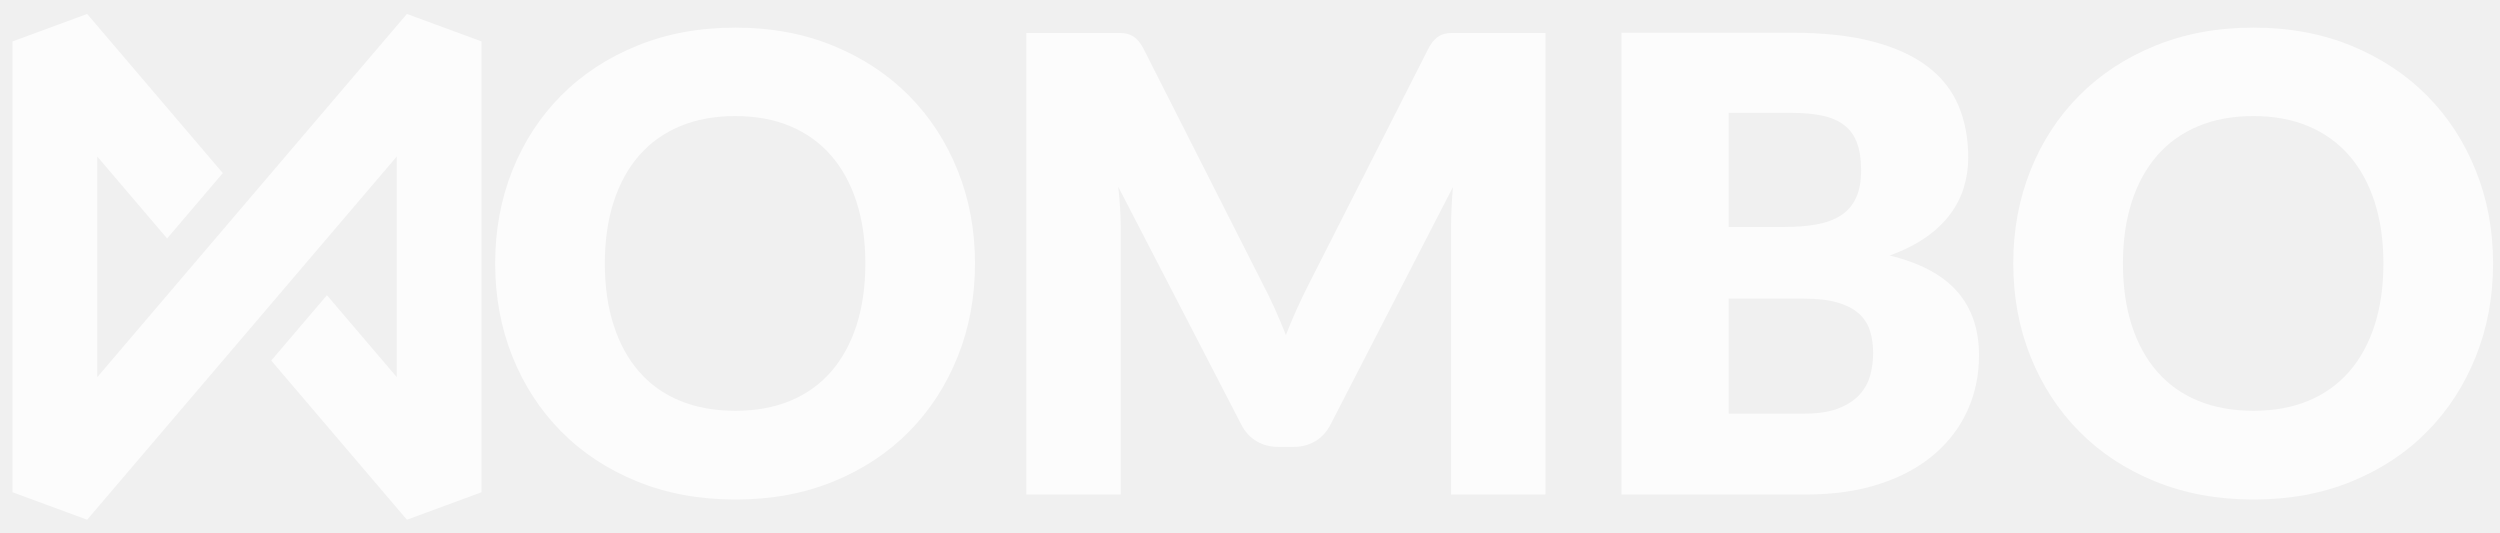
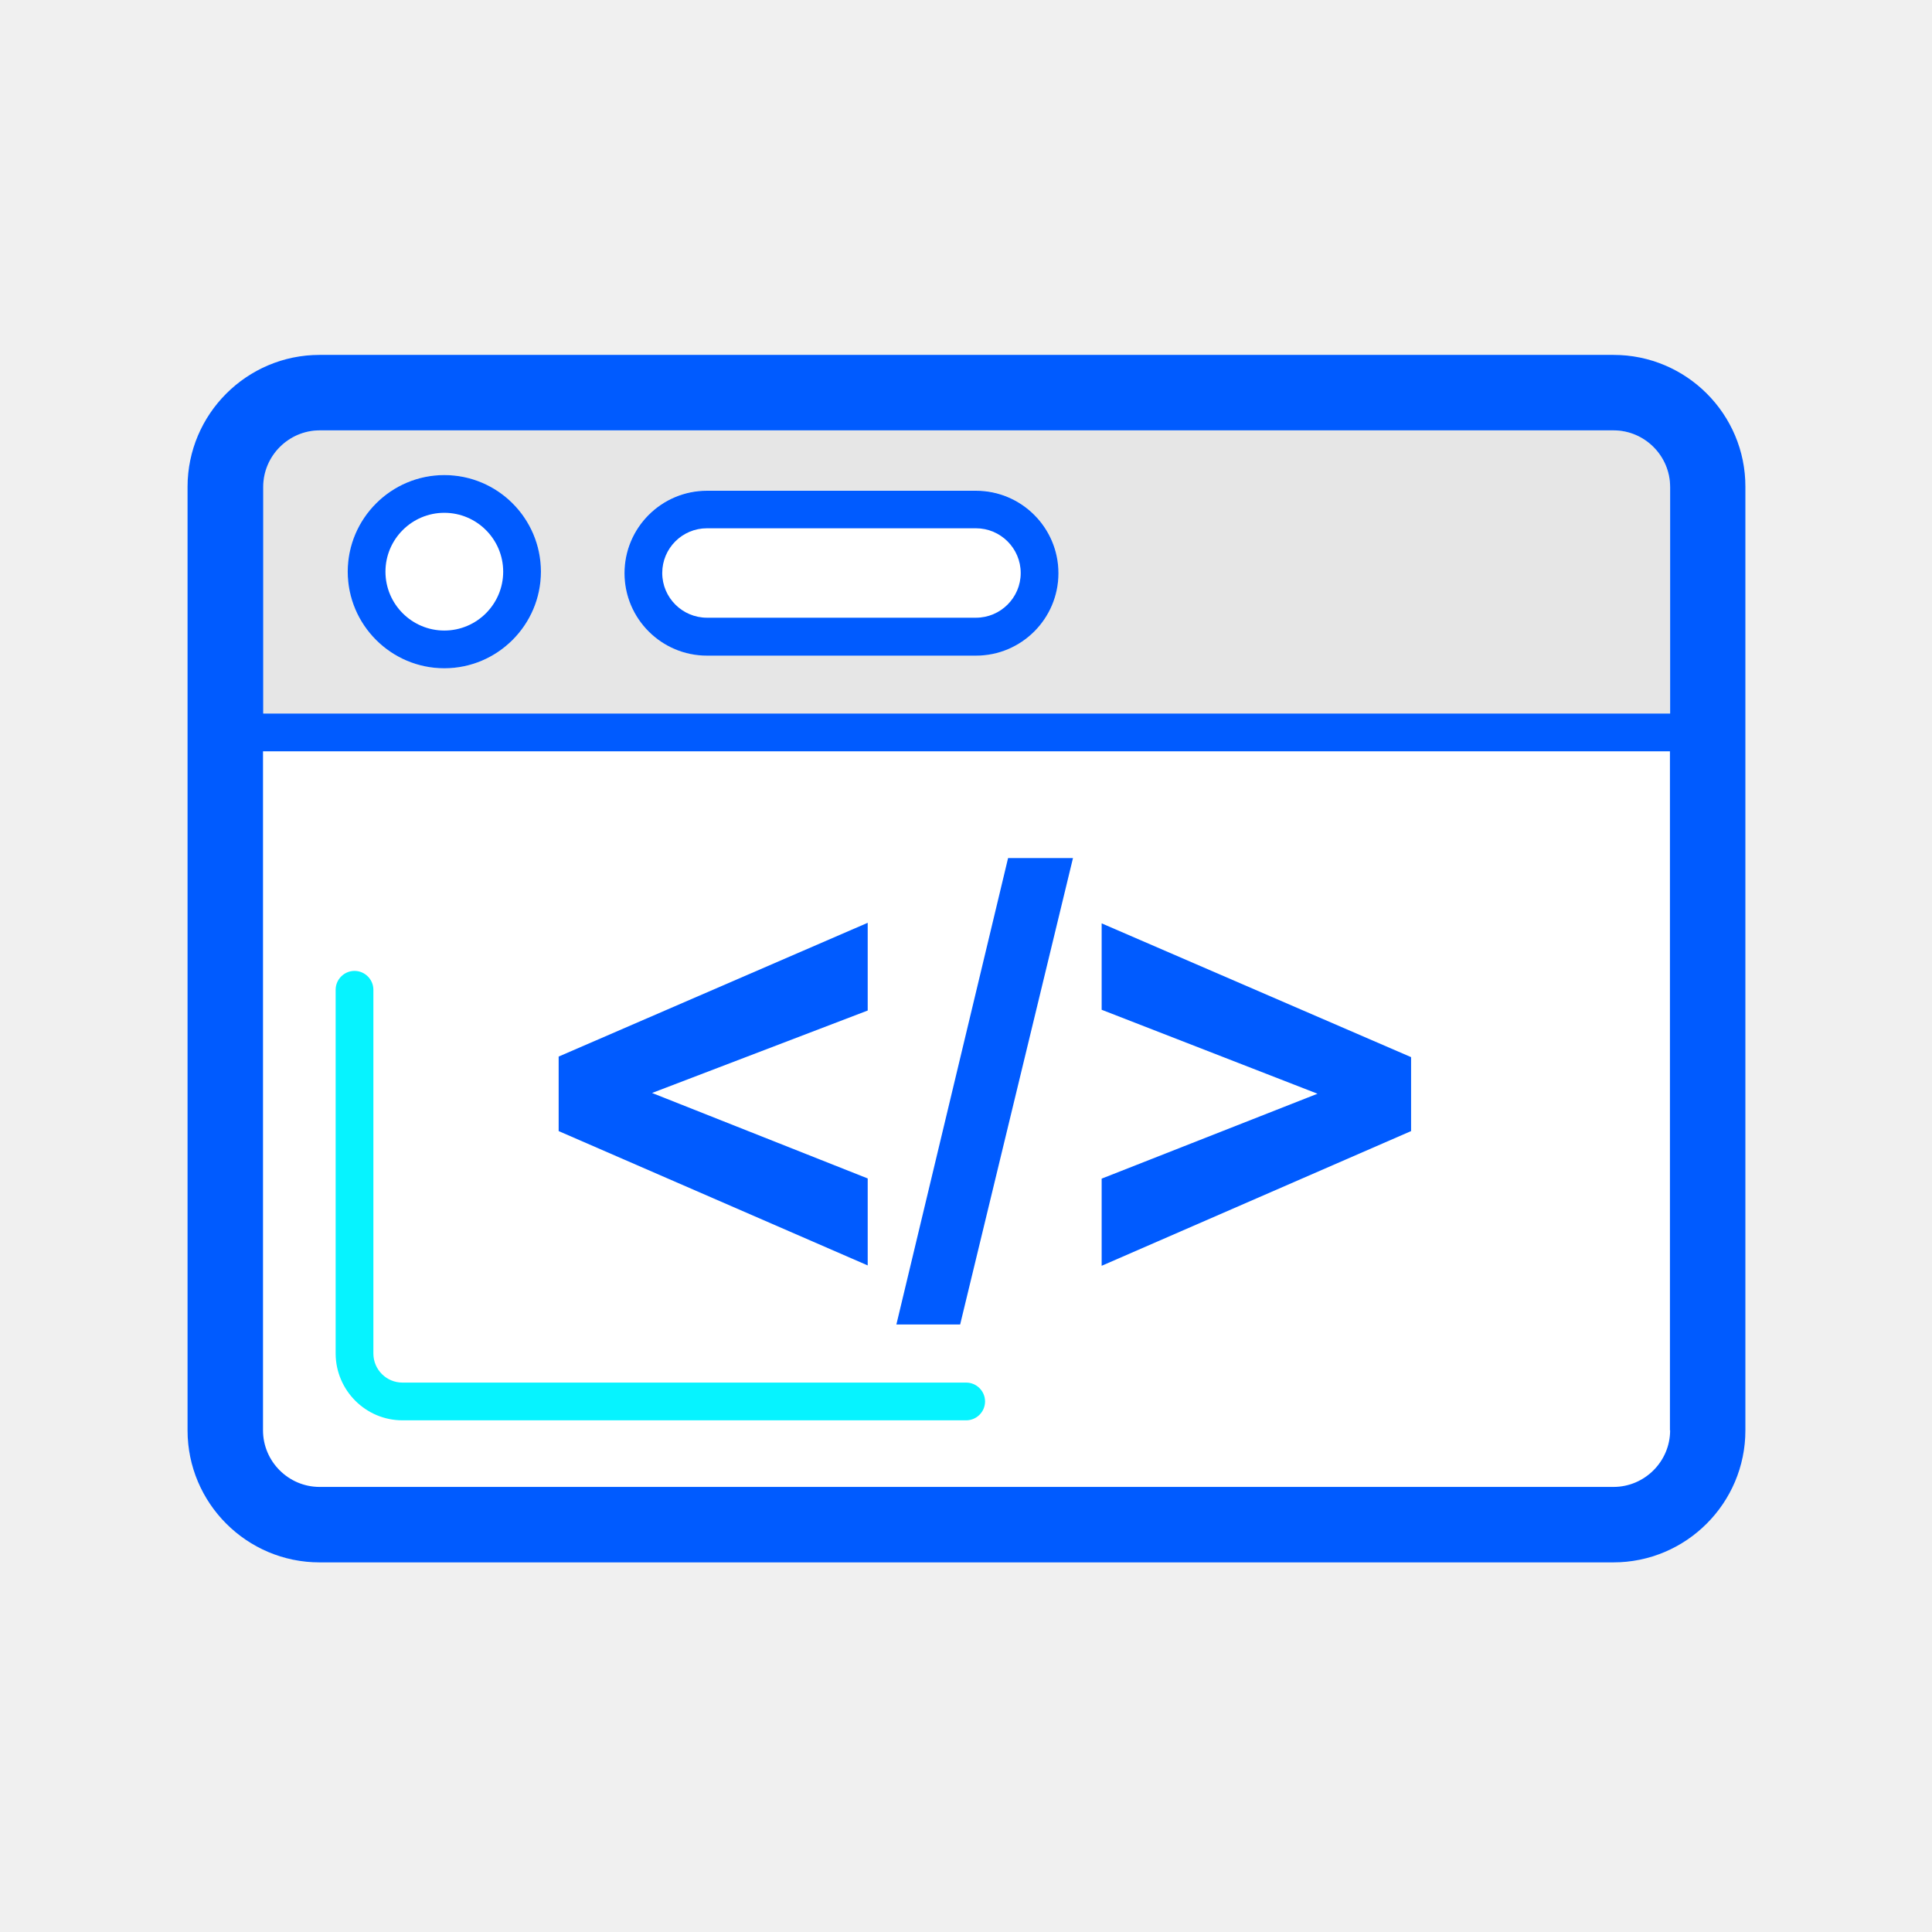
- <svg xmlns="http://www.w3.org/2000/svg" version="1.1" id="Layer_1" x="0px" y="0px" width="151.042px" height="32.163px" viewBox="0 0 151.042 32.163" enable-background="new 0 0 151.042 32.163" xml:space="preserve">
-   <path fill="#FCFCFC" d="M24.583,0.843l-9.659,11.33l-3.366,3.948l-5.68,6.665V9.457l4.218,4.95l3.365-3.949L5.266,0.843L0.754,2.504  v27.235L5.266,31.4l9.659-11.331l3.365-3.949l5.681-6.664v13.329l-4.219-4.949l-3.365,3.948l8.197,9.616l4.51-1.662V2.504  L24.583,0.843z" />
-   <g>
-     <path fill="#FCFCFC" d="M58.907,15.915c0,2.017-0.348,3.894-1.044,5.629c-0.696,1.736-1.675,3.246-2.939,4.528   c-1.264,1.283-2.786,2.289-4.567,3.016c-1.78,0.728-3.756,1.092-5.926,1.092c-2.17,0-4.148-0.364-5.935-1.092   c-1.788-0.727-3.316-1.732-4.587-3.016c-1.27-1.283-2.252-2.792-2.949-4.528c-0.695-1.736-1.043-3.612-1.043-5.629   c0-2.017,0.348-3.893,1.043-5.629c0.696-1.735,1.679-3.242,2.949-4.519c1.271-1.276,2.799-2.279,4.587-3.006   c1.787-0.728,3.765-1.092,5.935-1.092c2.17,0,4.146,0.367,5.926,1.102c1.781,0.734,3.303,1.739,4.567,3.016   s2.243,2.783,2.939,4.519S58.907,13.911,58.907,15.915z M52.282,15.915c0-1.378-0.179-2.62-0.536-3.724   c-0.358-1.104-0.872-2.039-1.542-2.805c-0.67-0.766-1.49-1.354-2.46-1.762c-0.971-0.408-2.074-0.612-3.313-0.612   c-1.25,0-2.365,0.204-3.342,0.612c-0.976,0.409-1.799,0.996-2.469,1.762c-0.67,0.766-1.185,1.701-1.542,2.805   s-0.536,2.346-0.536,3.724c0,1.392,0.178,2.64,0.536,3.744c0.357,1.104,0.872,2.039,1.542,2.805   c0.669,0.766,1.493,1.35,2.469,1.752c0.977,0.402,2.091,0.603,3.342,0.603c1.239,0,2.342-0.201,3.313-0.603   c0.97-0.403,1.79-0.987,2.46-1.752c0.67-0.766,1.184-1.701,1.542-2.805C52.103,18.555,52.282,17.307,52.282,15.915z" />
-     <path fill="#FCFCFC" d="M77.011,18.632c0.236,0.524,0.463,1.061,0.68,1.61c0.218-0.563,0.446-1.108,0.689-1.639   c0.242-0.53,0.491-1.044,0.747-1.543l7.162-14.107c0.127-0.243,0.258-0.431,0.393-0.565c0.134-0.134,0.284-0.233,0.449-0.297   c0.166-0.064,0.354-0.096,0.565-0.096c0.21,0,0.457,0,0.737,0h4.94v27.879h-5.706V13.828c0-0.778,0.039-1.622,0.115-2.528   L80.39,25.643c-0.229,0.447-0.539,0.785-0.928,1.015c-0.39,0.229-0.833,0.344-1.331,0.344H77.25c-0.499,0-0.942-0.115-1.331-0.344   c-0.39-0.229-0.699-0.568-0.929-1.015l-7.43-14.361c0.051,0.447,0.089,0.89,0.115,1.331c0.026,0.441,0.038,0.846,0.038,1.216   v16.046h-5.706V1.995h4.94c0.281,0,0.526,0,0.737,0c0.21,0,0.399,0.032,0.565,0.096c0.166,0.064,0.315,0.163,0.45,0.297   c0.134,0.134,0.265,0.323,0.393,0.565l7.18,14.165C76.529,17.604,76.774,18.109,77.011,18.632z" />
-     <path fill="#FCFCFC" d="M97.968,29.874V1.976h10.262c1.929,0,3.569,0.179,4.922,0.536s2.457,0.862,3.312,1.513   s1.478,1.443,1.868,2.375c0.389,0.932,0.583,1.972,0.583,3.121c0,0.625-0.089,1.229-0.268,1.81   c-0.179,0.581-0.459,1.126-0.842,1.637c-0.383,0.51-0.875,0.973-1.475,1.388c-0.6,0.415-1.32,0.775-2.163,1.082   c1.838,0.447,3.198,1.171,4.079,2.173c0.88,1.002,1.32,2.288,1.32,3.858c0,1.187-0.229,2.291-0.689,3.313   c-0.459,1.021-1.133,1.912-2.021,2.671c-0.887,0.76-1.981,1.353-3.283,1.781s-2.789,0.642-4.462,0.642H97.968z M104.44,13.713h3.37   c0.715,0,1.36-0.051,1.934-0.153c0.574-0.102,1.063-0.281,1.465-0.537c0.401-0.255,0.708-0.605,0.918-1.053   c0.211-0.447,0.316-1.008,0.316-1.685c0-0.663-0.083-1.216-0.25-1.656c-0.166-0.441-0.42-0.795-0.765-1.063   c-0.345-0.268-0.782-0.459-1.312-0.574c-0.53-0.116-1.159-0.173-1.887-0.173h-3.79V13.713z M104.44,18.041v6.95h4.557   c0.854,0,1.554-0.107,2.096-0.325c0.542-0.217,0.967-0.498,1.273-0.842c0.307-0.345,0.518-0.734,0.632-1.168   c0.115-0.434,0.171-0.875,0.171-1.321c0-0.51-0.067-0.97-0.2-1.379c-0.134-0.408-0.365-0.752-0.69-1.034   c-0.324-0.281-0.755-0.498-1.292-0.651s-1.213-0.23-2.03-0.23H104.44z" />
-     <path fill="#FCFCFC" d="M150.624,15.915c0,2.017-0.348,3.894-1.044,5.629c-0.695,1.736-1.676,3.246-2.939,4.528   c-1.263,1.283-2.786,2.289-4.566,3.016c-1.78,0.728-3.756,1.092-5.926,1.092c-2.171,0-4.148-0.364-5.935-1.092   c-1.788-0.727-3.316-1.732-4.587-3.016c-1.271-1.283-2.253-2.792-2.949-4.528c-0.695-1.736-1.043-3.612-1.043-5.629   c0-2.017,0.348-3.893,1.043-5.629c0.696-1.735,1.678-3.242,2.949-4.519c1.271-1.276,2.799-2.279,4.587-3.006   c1.787-0.728,3.764-1.092,5.935-1.092c2.169,0,4.146,0.367,5.926,1.102s3.304,1.739,4.566,3.016   c1.264,1.277,2.244,2.783,2.939,4.519C150.276,12.041,150.624,13.911,150.624,15.915z M143.998,15.915   c0-1.378-0.178-2.62-0.535-3.724s-0.871-2.039-1.542-2.805c-0.67-0.766-1.49-1.354-2.46-1.762   c-0.971-0.408-2.073-0.612-3.312-0.612c-1.251,0-2.365,0.204-3.342,0.612c-0.977,0.409-1.8,0.996-2.469,1.762   c-0.67,0.766-1.185,1.701-1.542,2.805c-0.357,1.104-0.535,2.346-0.535,3.724c0,1.392,0.178,2.64,0.535,3.744   c0.357,1.104,0.872,2.039,1.542,2.805c0.669,0.766,1.493,1.35,2.469,1.752c0.977,0.402,2.09,0.603,3.342,0.603   c1.239,0,2.341-0.201,3.312-0.603c0.97-0.403,1.791-0.987,2.46-1.752c0.671-0.766,1.185-1.701,1.542-2.805   C143.82,18.555,143.998,17.307,143.998,15.915z" />
-   </g>
+ <svg xmlns="http://www.w3.org/2000/svg" width="200px" height="200px" viewBox="0 0 1024 1024" class="icon" version="1.1">
+   <path d="M854.7 828.1H169.9c-38.9 0-70.5-31.6-70.5-70.5v-499c0-38.9 31.6-70.5 70.5-70.5h684.7c38.9 0 70.5 31.6 70.5 70.5v499c0.1 38.9-31.5 70.5-70.4 70.5z" fill="#FFFFFF" />
+   <path d="M885.2 258.1c0-16.5-13.5-30-30-30H169.4c-16.5 0-30 13.5-30 30v120.1h745.7V258.1z m-649.7 96.1c-28.2 0-51.2-23-51.2-51.2s23-51.2 51.2-51.2 51.2 23 51.2 51.2-22.9 51.2-51.2 51.2z m281.8-6.8H374.7c-24.1 0-43.7-19.6-43.7-43.7s19.6-43.7 43.7-43.7h142.6c24.1 0 43.7 19.6 43.7 43.7s-19.6 43.7-43.7 43.7z" fill="#E6E6E6" />
+   <path d="M213.3 752.8h298.8c5.5 0 10-4.5 10-10s-4.5-10-10-10H213.3c-8.5 0-15.4-6.9-15.4-15.4V524.6c0-5.5-4.5-10-10-10s-10 4.5-10 10v192.9c0.1 19.4 15.9 35.3 35.4 35.3z" fill="#06F3FF" />
+   <path d="M235.5 271.8c-17.2 0-31.2 14-31.2 31.2s14 31.2 31.2 31.2 31.2-14 31.2-31.2-14-31.2-31.2-31.2z" fill="#FFFFFF" />
+   <path d="M235.5 251.8c-28.2 0-51.2 23-51.2 51.2s23 51.2 51.2 51.2 51.2-23 51.2-51.2-22.9-51.2-51.2-51.2z m0 82.4c-17.2 0-31.2-14-31.2-31.2s14-31.2 31.2-31.2 31.2 14 31.2 31.2-14 31.2-31.2 31.2z" fill="#005BFF" />
+   <path d="M517.3 280.1H374.7c-13 0-23.7 10.6-23.7 23.7s10.6 23.7 23.7 23.7h142.6c13 0 23.7-10.6 23.7-23.7s-10.7-23.7-23.7-23.7z" fill="#FFFFFF" />
+   <path d="M517.3 260.1H374.7c-24.1 0-43.7 19.6-43.7 43.7s19.6 43.7 43.7 43.7h142.6c24.1 0 43.7-19.6 43.7-43.7s-19.6-43.7-43.7-43.7z m0 67.3H374.7c-13 0-23.7-10.6-23.7-23.7s10.6-23.7 23.7-23.7h142.6c13 0 23.7 10.6 23.7 23.7s-10.7 23.7-23.7 23.7z" fill="#005BFF" />
+   <path d="M855.2 188.1H169.4c-38.6 0-70 31.4-70 70v500c0 38.6 31.4 70 70 70h685.7c38.6 0 70-31.4 70-70v-500c0.1-38.6-31.3-70-69.9-70z m30 570c0 16.5-13.5 30-30 30H169.4c-16.5 0-30-13.5-30-30V398.2h745.7v359.9z m0-379.9H139.5V258.1c0-16.5 13.5-30 30-30h685.7c16.5 0 30 13.5 30 30v120.1z" fill="#005BFF" />
+   <path d="M459.9 624.6l-114.3-45.3 114.3-43.7v-46.5L296.1 560v39.5l163.8 71.2zM568.7 454.8h-34.4L475.1 702h33.8zM747.9 560.3l-164-70.9v45.8l114.4 44.5-114.4 45v46.2l164-71.4z" fill="#005BFF" />
</svg>
